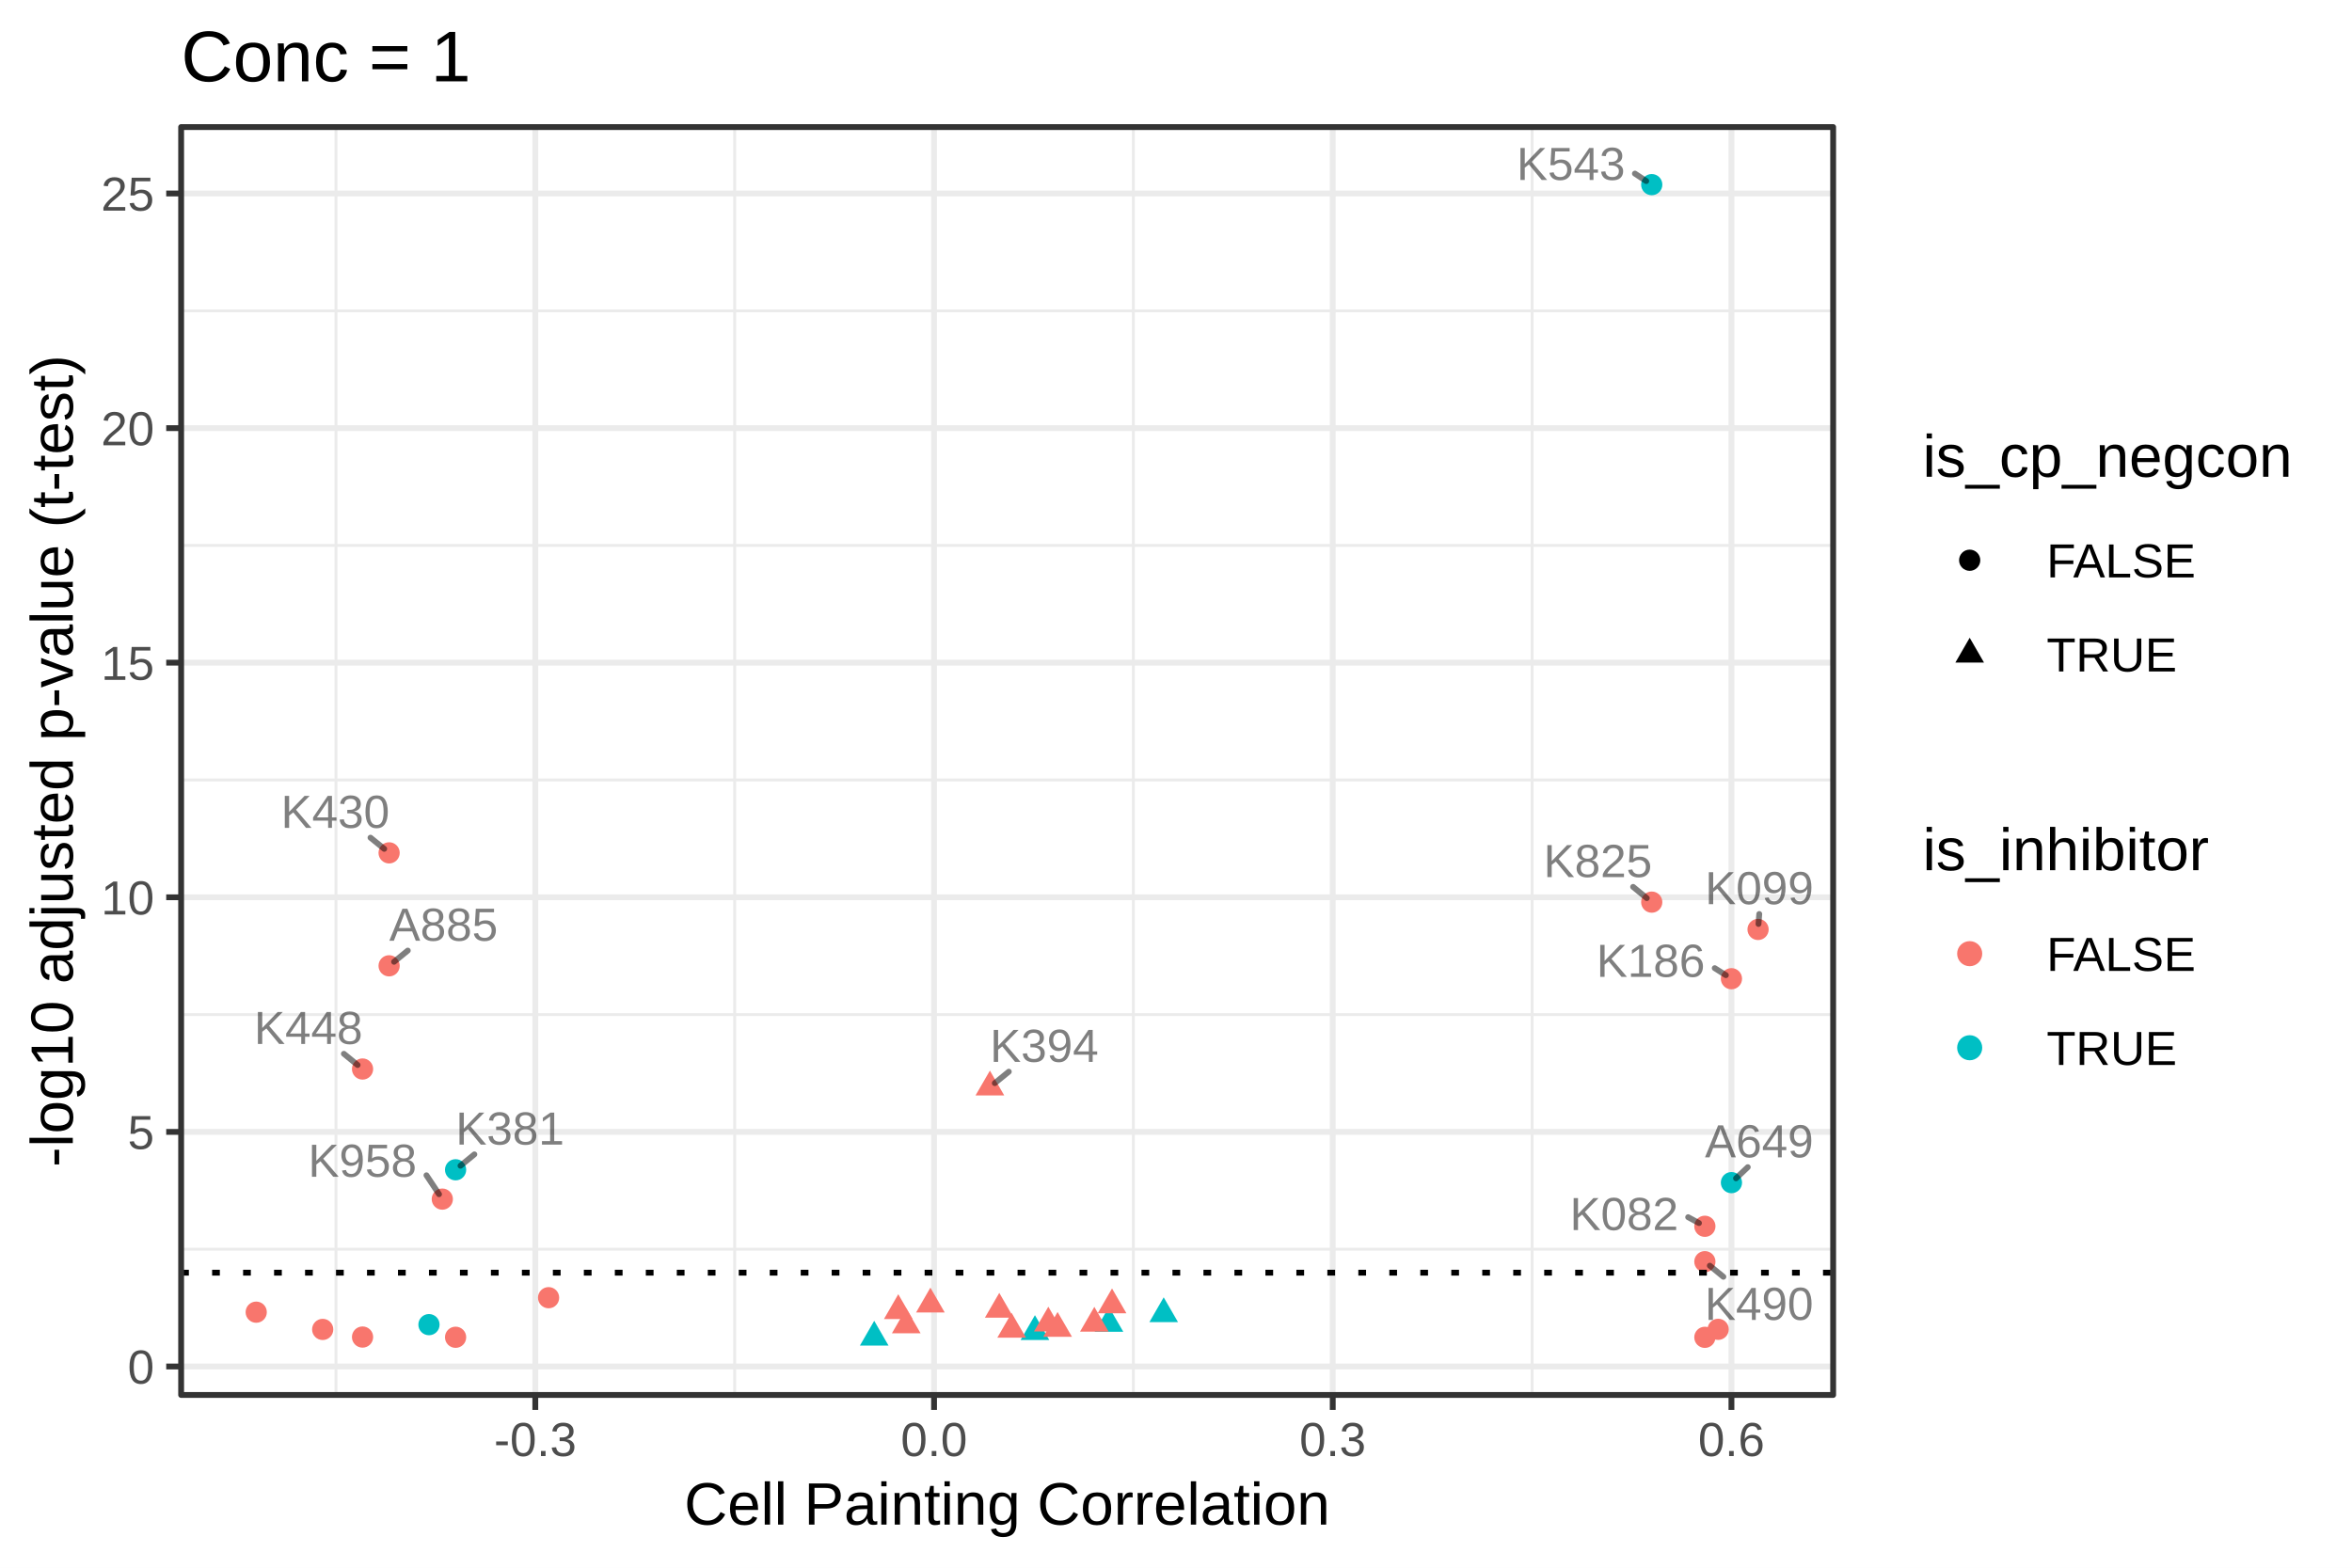
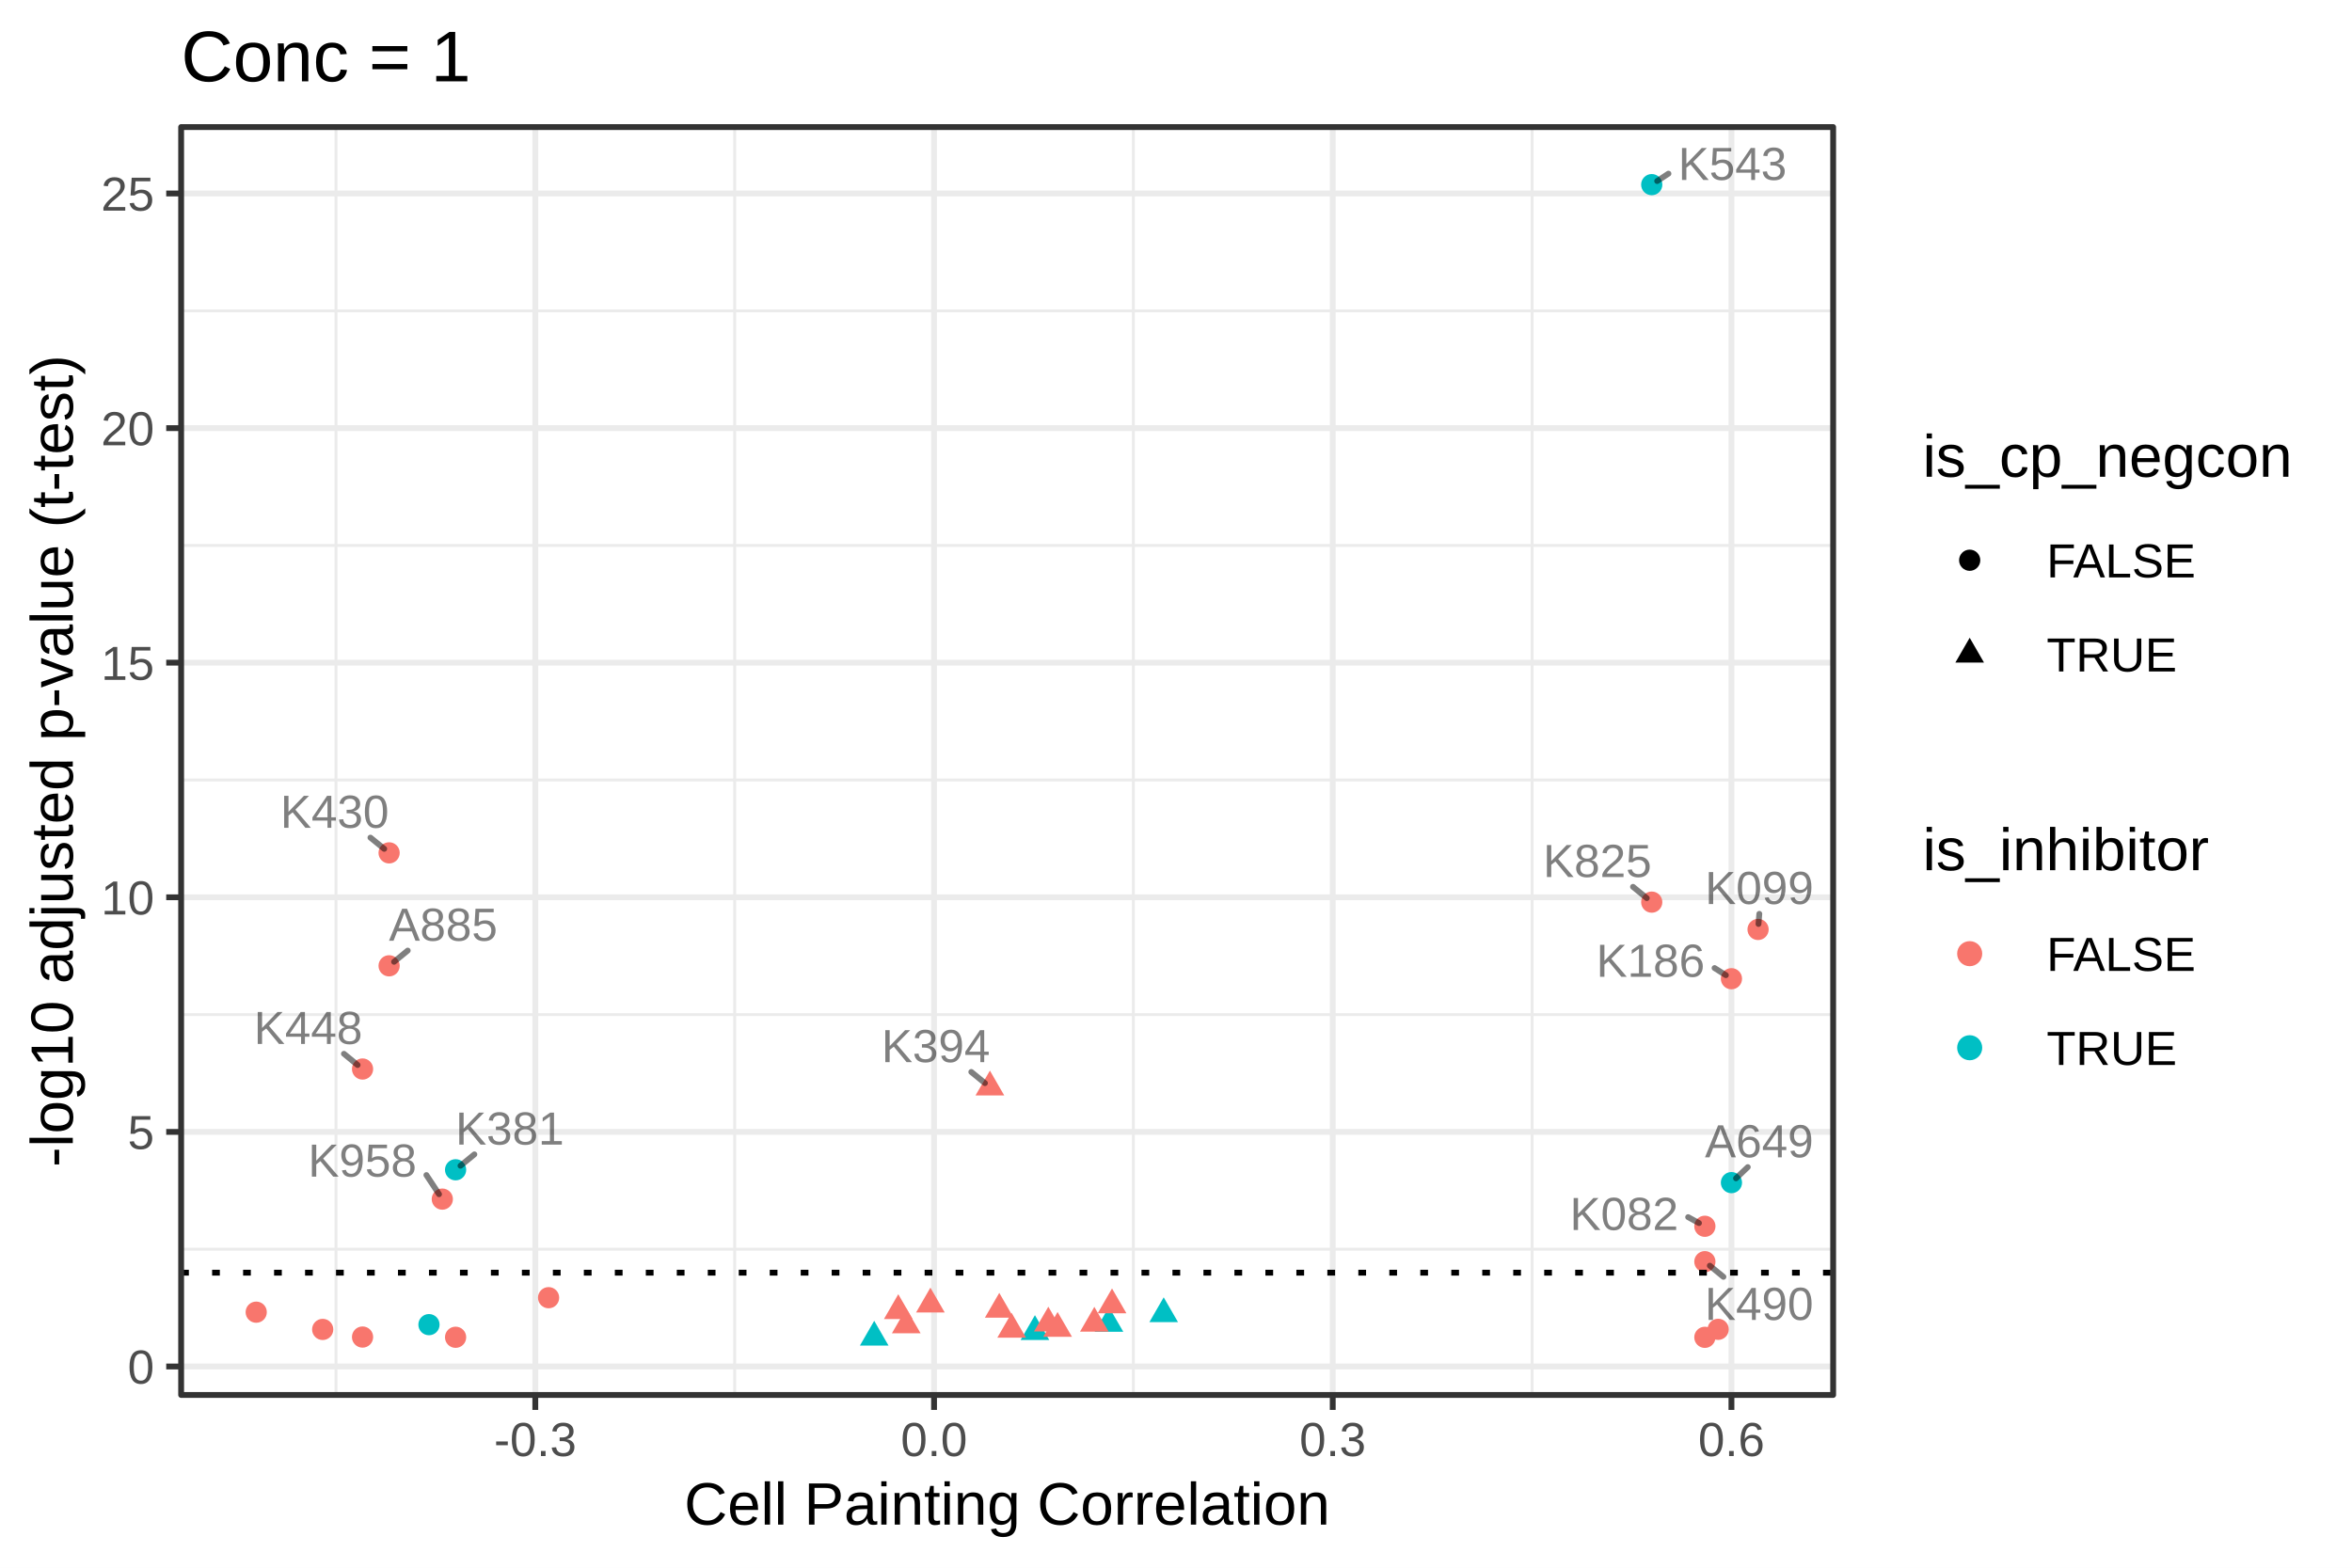
<svg xmlns="http://www.w3.org/2000/svg" class="svglite" width="432.00pt" height="288.00pt" viewBox="0 0 432.00 288.00">
  <defs>
    <style type="text/css">
    .svglite line, .svglite polyline, .svglite polygon, .svglite path, .svglite rect, .svglite circle {
      fill: none;
      stroke: #000000;
      stroke-linecap: round;
      stroke-linejoin: round;
      stroke-miterlimit: 10.00;
    }
    .svglite text {
      white-space: pre;
    }
  </style>
  </defs>
  <rect width="100%" height="100%" style="stroke: none; fill: #FFFFFF;" />
  <defs>
    <clipPath id="cpMC4wMHw0MzIuMDB8MC4wMHwyODguMDA=">
      <rect x="0.00" y="0.00" width="432.00" height="288.00" />
    </clipPath>
  </defs>
  <g clip-path="url(#cpMC4wMHw0MzIuMDB8MC4wMHwyODguMDA=)">
    <rect x="0.00" y="0.00" width="432.00" height="288.00" style="stroke-width: 1.07; stroke: #FFFFFF; fill: #FFFFFF;" />
    <rect x="33.27" y="23.34" width="303.43" height="232.93" style="stroke-width: 1.07; stroke: none; fill: #FFFFFF;" />
    <polyline points="33.27,229.49 336.70,229.49 " style="stroke-width: 0.53; stroke: #EBEBEB; stroke-linecap: butt;" />
    <polyline points="33.27,186.39 336.70,186.39 " style="stroke-width: 0.53; stroke: #EBEBEB; stroke-linecap: butt;" />
    <polyline points="33.27,143.29 336.70,143.29 " style="stroke-width: 0.53; stroke: #EBEBEB; stroke-linecap: butt;" />
    <polyline points="33.27,100.20 336.70,100.20 " style="stroke-width: 0.53; stroke: #EBEBEB; stroke-linecap: butt;" />
    <polyline points="33.27,57.10 336.70,57.10 " style="stroke-width: 0.53; stroke: #EBEBEB; stroke-linecap: butt;" />
    <polyline points="61.71,256.27 61.71,23.34 " style="stroke-width: 0.53; stroke: #EBEBEB; stroke-linecap: butt;" />
    <polyline points="134.94,256.27 134.94,23.34 " style="stroke-width: 0.53; stroke: #EBEBEB; stroke-linecap: butt;" />
    <polyline points="208.17,256.27 208.17,23.34 " style="stroke-width: 0.53; stroke: #EBEBEB; stroke-linecap: butt;" />
    <polyline points="281.41,256.27 281.41,23.34 " style="stroke-width: 0.53; stroke: #EBEBEB; stroke-linecap: butt;" />
    <polyline points="33.27,251.04 336.70,251.04 " style="stroke-width: 1.07; stroke: #EBEBEB; stroke-linecap: butt;" />
    <polyline points="33.27,207.94 336.70,207.94 " style="stroke-width: 1.07; stroke: #EBEBEB; stroke-linecap: butt;" />
    <polyline points="33.27,164.84 336.70,164.84 " style="stroke-width: 1.07; stroke: #EBEBEB; stroke-linecap: butt;" />
    <polyline points="33.27,121.74 336.70,121.74 " style="stroke-width: 1.07; stroke: #EBEBEB; stroke-linecap: butt;" />
    <polyline points="33.27,78.65 336.70,78.65 " style="stroke-width: 1.07; stroke: #EBEBEB; stroke-linecap: butt;" />
    <polyline points="33.27,35.55 336.70,35.55 " style="stroke-width: 1.07; stroke: #EBEBEB; stroke-linecap: butt;" />
    <polyline points="98.32,256.27 98.32,23.34 " style="stroke-width: 1.07; stroke: #EBEBEB; stroke-linecap: butt;" />
    <polyline points="171.56,256.27 171.56,23.34 " style="stroke-width: 1.07; stroke: #EBEBEB; stroke-linecap: butt;" />
    <polyline points="244.79,256.27 244.79,23.34 " style="stroke-width: 1.07; stroke: #EBEBEB; stroke-linecap: butt;" />
    <polyline points="318.02,256.27 318.02,23.34 " style="stroke-width: 1.07; stroke: #EBEBEB; stroke-linecap: butt;" />
    <circle cx="318.02" cy="217.26" r="1.95" style="stroke-width: 0.71; stroke: none; fill: #00BFC4;" />
    <circle cx="71.47" cy="177.43" r="1.95" style="stroke-width: 0.71; stroke: none; fill: #F8766D;" />
    <polygon points="213.74,238.33 216.37,242.89 211.11,242.89 " style="stroke-width: 0.71; stroke: none; fill: #00BFC4;" />
    <circle cx="100.76" cy="238.40" r="1.95" style="stroke-width: 0.71; stroke: none; fill: #F8766D;" />
    <circle cx="313.14" cy="245.68" r="1.95" style="stroke-width: 0.71; stroke: none; fill: #F8766D;" />
    <circle cx="313.14" cy="225.28" r="1.95" style="stroke-width: 0.71; stroke: none; fill: #F8766D;" />
    <polygon points="203.68,240.10 206.32,244.66 201.05,244.66 " style="stroke-width: 0.71; stroke: none; fill: #00BFC4;" />
    <circle cx="322.91" cy="170.75" r="1.95" style="stroke-width: 0.71; stroke: none; fill: #F8766D;" />
    <polygon points="190.09,241.61 192.72,246.17 187.46,246.17 " style="stroke-width: 0.71; stroke: none; fill: #00BFC4;" />
    <circle cx="47.06" cy="241.06" r="1.95" style="stroke-width: 0.71; stroke: none; fill: #F8766D;" />
    <polygon points="164.99,237.76 167.63,242.32 162.36,242.32 " style="stroke-width: 0.71; stroke: none; fill: #F8766D;" />
    <circle cx="83.68" cy="245.67" r="1.95" style="stroke-width: 0.71; stroke: none; fill: #F8766D;" />
    <circle cx="318.02" cy="179.80" r="1.95" style="stroke-width: 0.71; stroke: none; fill: #F8766D;" />
    <polygon points="183.54,237.51 186.17,242.07 180.90,242.07 " style="stroke-width: 0.71; stroke: none; fill: #F8766D;" />
    <polygon points="185.81,241.19 188.45,245.75 183.18,245.75 " style="stroke-width: 0.71; stroke: none; fill: #F8766D;" />
    <circle cx="83.68" cy="214.90" r="1.95" style="stroke-width: 0.71; stroke: none; fill: #00BFC4;" />
    <polygon points="181.82,196.68 184.45,201.24 179.18,201.24 " style="stroke-width: 0.71; stroke: none; fill: #F8766D;" />
    <circle cx="71.47" cy="156.68" r="1.95" style="stroke-width: 0.71; stroke: none; fill: #F8766D;" />
    <circle cx="66.59" cy="196.39" r="1.95" style="stroke-width: 0.71; stroke: none; fill: #F8766D;" />
    <circle cx="313.14" cy="231.78" r="1.95" style="stroke-width: 0.71; stroke: none; fill: #F8766D;" />
    <circle cx="59.27" cy="244.23" r="1.95" style="stroke-width: 0.71; stroke: none; fill: #F8766D;" />
    <circle cx="315.58" cy="244.21" r="1.95" style="stroke-width: 0.71; stroke: none; fill: #F8766D;" />
    <circle cx="78.79" cy="243.35" r="1.95" style="stroke-width: 0.71; stroke: none; fill: #00BFC4;" />
    <polygon points="192.55,240.05 195.18,244.61 189.91,244.61 " style="stroke-width: 0.71; stroke: none; fill: #F8766D;" />
    <circle cx="303.38" cy="33.92" r="1.95" style="stroke-width: 0.71; stroke: none; fill: #00BFC4;" />
    <polygon points="166.45,240.38 169.09,244.94 163.82,244.94 " style="stroke-width: 0.71; stroke: none; fill: #F8766D;" />
    <polygon points="160.57,242.64 163.20,247.20 157.94,247.20 " style="stroke-width: 0.71; stroke: none; fill: #00BFC4;" />
    <polygon points="194.25,241.02 196.89,245.58 191.62,245.58 " style="stroke-width: 0.71; stroke: none; fill: #F8766D;" />
    <polygon points="201.00,240.08 203.63,244.64 198.37,244.64 " style="stroke-width: 0.71; stroke: none; fill: #F8766D;" />
    <circle cx="303.38" cy="165.73" r="1.95" style="stroke-width: 0.71; stroke: none; fill: #F8766D;" />
    <polygon points="204.25,236.70 206.89,241.26 201.62,241.26 " style="stroke-width: 0.71; stroke: none; fill: #F8766D;" />
    <polygon points="170.89,236.55 173.52,241.11 168.26,241.11 " style="stroke-width: 0.71; stroke: none; fill: #F8766D;" />
    <circle cx="66.59" cy="245.63" r="1.95" style="stroke-width: 0.71; stroke: none; fill: #F8766D;" />
    <circle cx="81.24" cy="220.29" r="1.95" style="stroke-width: 0.71; stroke: none; fill: #F8766D;" />
-     <line x1="321.02" y1="214.42" x2="318.86" y2="216.47" style="stroke-width: 1.07; stroke: #000000; stroke-opacity: 0.50;" />
-     <line x1="74.90" y1="174.63" x2="72.38" y2="176.69" style="stroke-width: 1.07; stroke: #000000; stroke-opacity: 0.50;" />
-     <line x1="310.07" y1="223.61" x2="312.06" y2="224.69" style="stroke-width: 1.07; stroke: #000000; stroke-opacity: 0.50;" />
-     <line x1="323.13" y1="167.91" x2="322.99" y2="169.74" style="stroke-width: 1.07; stroke: #000000; stroke-opacity: 0.50;" />
-     <line x1="314.95" y1="177.86" x2="317.00" y2="179.15" style="stroke-width: 1.07; stroke: #000000; stroke-opacity: 0.50;" />
+     <line x1="321.02" y1="214.41" x2="318.86" y2="216.47" style="stroke-width: 1.07; stroke: #000000; stroke-opacity: 0.50;" />
+     <line x1="74.89" y1="174.63" x2="72.38" y2="176.69" style="stroke-width: 1.07; stroke: #000000; stroke-opacity: 0.50;" />
+     <line x1="310.07" y1="223.60" x2="312.06" y2="224.69" style="stroke-width: 1.07; stroke: #000000; stroke-opacity: 0.50;" />
+     <line x1="323.14" y1="167.88" x2="322.99" y2="169.74" style="stroke-width: 1.07; stroke: #000000; stroke-opacity: 0.50;" />
+     <line x1="314.92" y1="177.84" x2="317.00" y2="179.15" style="stroke-width: 1.07; stroke: #000000; stroke-opacity: 0.50;" />
    <line x1="87.13" y1="212.07" x2="84.58" y2="214.16" style="stroke-width: 1.07; stroke: #000000; stroke-opacity: 0.50;" />
-     <line x1="185.29" y1="196.88" x2="182.72" y2="198.98" style="stroke-width: 1.07; stroke: #000000; stroke-opacity: 0.50;" />
-     <line x1="68.05" y1="153.89" x2="70.57" y2="155.94" style="stroke-width: 1.07; stroke: #000000; stroke-opacity: 0.50;" />
-     <line x1="63.16" y1="193.59" x2="65.68" y2="195.65" style="stroke-width: 1.07; stroke: #000000; stroke-opacity: 0.50;" />
-     <line x1="316.54" y1="234.56" x2="314.05" y2="232.52" style="stroke-width: 1.07; stroke: #000000; stroke-opacity: 0.50;" />
-     <line x1="300.29" y1="31.89" x2="302.37" y2="33.26" style="stroke-width: 1.07; stroke: #000000; stroke-opacity: 0.50;" />
-     <line x1="299.96" y1="162.93" x2="302.47" y2="164.99" style="stroke-width: 1.07; stroke: #000000; stroke-opacity: 0.50;" />
-     <line x1="78.33" y1="215.91" x2="80.64" y2="219.39" style="stroke-width: 1.07; stroke: #000000; stroke-opacity: 0.50;" />
-     <text x="323.12" y="212.62" text-anchor="middle" style="font-size: 8.54px;fill: #000000; fill-opacity: 0.50; font-family: &quot;Arial&quot;;" textLength="19.92px" lengthAdjust="spacingAndGlyphs">A649</text>
-     <text x="81.47" y="172.83" text-anchor="middle" style="font-size: 8.54px;fill: #000000; fill-opacity: 0.50; font-family: &quot;Arial&quot;;" textLength="19.92px" lengthAdjust="spacingAndGlyphs">A885</text>
-     <text x="298.31" y="225.98" text-anchor="middle" style="font-size: 8.54px;fill: #000000; fill-opacity: 0.50; font-family: &quot;Arial&quot;;" textLength="19.92px" lengthAdjust="spacingAndGlyphs">K082</text>
-     <text x="323.14" y="166.11" text-anchor="middle" style="font-size: 8.54px;fill: #000000; fill-opacity: 0.50; font-family: &quot;Arial&quot;;" textLength="19.92px" lengthAdjust="spacingAndGlyphs">K099</text>
-     <text x="303.19" y="179.46" text-anchor="middle" style="font-size: 8.54px;fill: #000000; fill-opacity: 0.50; font-family: &quot;Arial&quot;;" textLength="19.92px" lengthAdjust="spacingAndGlyphs">K186</text>
-     <text x="93.67" y="210.27" text-anchor="middle" style="font-size: 8.54px;fill: #000000; fill-opacity: 0.50; font-family: &quot;Arial&quot;;" textLength="19.92px" lengthAdjust="spacingAndGlyphs">K381</text>
-     <text x="191.80" y="195.08" text-anchor="middle" style="font-size: 8.54px;fill: #000000; fill-opacity: 0.50; font-family: &quot;Arial&quot;;" textLength="19.92px" lengthAdjust="spacingAndGlyphs">K394</text>
-     <text x="61.58" y="152.09" text-anchor="middle" style="font-size: 8.54px;fill: #000000; fill-opacity: 0.50; font-family: &quot;Arial&quot;;" textLength="19.92px" lengthAdjust="spacingAndGlyphs">K430</text>
-     <text x="56.64" y="191.79" text-anchor="middle" style="font-size: 8.54px;fill: #000000; fill-opacity: 0.50; font-family: &quot;Arial&quot;;" textLength="19.92px" lengthAdjust="spacingAndGlyphs">K448</text>
-     <text x="323.09" y="242.48" text-anchor="middle" style="font-size: 8.54px;fill: #000000; fill-opacity: 0.50; font-family: &quot;Arial&quot;;" textLength="19.92px" lengthAdjust="spacingAndGlyphs">K490</text>
-     <text x="288.53" y="33.06" text-anchor="middle" style="font-size: 8.54px;fill: #000000; fill-opacity: 0.50; font-family: &quot;Arial&quot;;" textLength="19.92px" lengthAdjust="spacingAndGlyphs">K543</text>
-     <text x="293.48" y="161.13" text-anchor="middle" style="font-size: 8.54px;fill: #000000; fill-opacity: 0.50; font-family: &quot;Arial&quot;;" textLength="19.92px" lengthAdjust="spacingAndGlyphs">K825</text>
-     <text x="66.57" y="216.19" text-anchor="middle" style="font-size: 8.54px;fill: #000000; fill-opacity: 0.50; font-family: &quot;Arial&quot;;" textLength="19.92px" lengthAdjust="spacingAndGlyphs">K958</text>
+     <line x1="178.40" y1="196.93" x2="180.91" y2="198.98" style="stroke-width: 1.07; stroke: #000000; stroke-opacity: 0.50;" />
+     <line x1="68.04" y1="153.88" x2="70.57" y2="155.94" style="stroke-width: 1.07; stroke: #000000; stroke-opacity: 0.50;" />
+     <line x1="63.17" y1="193.59" x2="65.68" y2="195.65" style="stroke-width: 1.07; stroke: #000000; stroke-opacity: 0.50;" />
+     <line x1="316.55" y1="234.57" x2="314.05" y2="232.52" style="stroke-width: 1.07; stroke: #000000; stroke-opacity: 0.50;" />
+     <line x1="306.45" y1="31.90" x2="304.38" y2="33.26" style="stroke-width: 1.07; stroke: #000000; stroke-opacity: 0.50;" />
+     <line x1="299.94" y1="162.92" x2="302.47" y2="164.99" style="stroke-width: 1.07; stroke: #000000; stroke-opacity: 0.50;" />
+     <line x1="78.32" y1="215.87" x2="80.64" y2="219.39" style="stroke-width: 1.07; stroke: #000000; stroke-opacity: 0.50;" />
+     <text x="323.12" y="212.61" text-anchor="middle" style="font-size: 8.54px;fill: #000000; fill-opacity: 0.50; font-family: &quot;Arial&quot;;" textLength="19.92px" lengthAdjust="spacingAndGlyphs">A649</text>
+     <text x="81.41" y="172.83" text-anchor="middle" style="font-size: 8.54px;fill: #000000; fill-opacity: 0.50; font-family: &quot;Arial&quot;;" textLength="19.92px" lengthAdjust="spacingAndGlyphs">A885</text>
+     <text x="298.31" y="225.96" text-anchor="middle" style="font-size: 8.54px;fill: #000000; fill-opacity: 0.50; font-family: &quot;Arial&quot;;" textLength="19.92px" lengthAdjust="spacingAndGlyphs">K082</text>
+     <text x="323.14" y="166.08" text-anchor="middle" style="font-size: 8.54px;fill: #000000; fill-opacity: 0.50; font-family: &quot;Arial&quot;;" textLength="19.92px" lengthAdjust="spacingAndGlyphs">K099</text>
+     <text x="303.16" y="179.45" text-anchor="middle" style="font-size: 8.54px;fill: #000000; fill-opacity: 0.50; font-family: &quot;Arial&quot;;" textLength="19.92px" lengthAdjust="spacingAndGlyphs">K186</text>
+     <text x="93.63" y="210.27" text-anchor="middle" style="font-size: 8.54px;fill: #000000; fill-opacity: 0.50; font-family: &quot;Arial&quot;;" textLength="19.92px" lengthAdjust="spacingAndGlyphs">K381</text>
+     <text x="171.88" y="195.13" text-anchor="middle" style="font-size: 8.54px;fill: #000000; fill-opacity: 0.50; font-family: &quot;Arial&quot;;" textLength="19.92px" lengthAdjust="spacingAndGlyphs">K394</text>
+     <text x="61.46" y="152.08" text-anchor="middle" style="font-size: 8.54px;fill: #000000; fill-opacity: 0.50; font-family: &quot;Arial&quot;;" textLength="19.92px" lengthAdjust="spacingAndGlyphs">K430</text>
+     <text x="56.61" y="191.79" text-anchor="middle" style="font-size: 8.54px;fill: #000000; fill-opacity: 0.50; font-family: &quot;Arial&quot;;" textLength="19.92px" lengthAdjust="spacingAndGlyphs">K448</text>
+     <text x="323.10" y="242.49" text-anchor="middle" style="font-size: 8.54px;fill: #000000; fill-opacity: 0.50; font-family: &quot;Arial&quot;;" textLength="19.92px" lengthAdjust="spacingAndGlyphs">K490</text>
+     <text x="318.21" y="33.06" text-anchor="middle" style="font-size: 8.54px;fill: #000000; fill-opacity: 0.50; font-family: &quot;Arial&quot;;" textLength="19.92px" lengthAdjust="spacingAndGlyphs">K543</text>
+     <text x="293.40" y="161.12" text-anchor="middle" style="font-size: 8.54px;fill: #000000; fill-opacity: 0.50; font-family: &quot;Arial&quot;;" textLength="19.92px" lengthAdjust="spacingAndGlyphs">K825</text>
+     <text x="66.56" y="216.16" text-anchor="middle" style="font-size: 8.54px;fill: #000000; fill-opacity: 0.50; font-family: &quot;Arial&quot;;" textLength="19.92px" lengthAdjust="spacingAndGlyphs">K958</text>
    <line x1="33.27" y1="233.80" x2="336.70" y2="233.80" style="stroke-width: 1.07; stroke-dasharray: 1.42,4.27; stroke-linecap: butt;" />
    <rect x="33.27" y="23.34" width="303.43" height="232.93" style="stroke-width: 1.07; stroke: #333333;" />
    <text x="28.34" y="254.19" text-anchor="end" style="font-size: 8.80px;fill: #4D4D4D; font-family: &quot;Arial&quot;;" textLength="4.90px" lengthAdjust="spacingAndGlyphs">0</text>
    <text x="28.34" y="211.09" text-anchor="end" style="font-size: 8.80px;fill: #4D4D4D; font-family: &quot;Arial&quot;;" textLength="4.90px" lengthAdjust="spacingAndGlyphs">5</text>
    <text x="28.34" y="168.00" text-anchor="end" style="font-size: 8.80px;fill: #4D4D4D; font-family: &quot;Arial&quot;;" textLength="9.79px" lengthAdjust="spacingAndGlyphs">10</text>
    <text x="28.34" y="124.90" text-anchor="end" style="font-size: 8.80px;fill: #4D4D4D; font-family: &quot;Arial&quot;;" textLength="9.79px" lengthAdjust="spacingAndGlyphs">15</text>
    <text x="28.34" y="81.80" text-anchor="end" style="font-size: 8.80px;fill: #4D4D4D; font-family: &quot;Arial&quot;;" textLength="9.79px" lengthAdjust="spacingAndGlyphs">20</text>
    <text x="28.34" y="38.70" text-anchor="end" style="font-size: 8.80px;fill: #4D4D4D; font-family: &quot;Arial&quot;;" textLength="9.79px" lengthAdjust="spacingAndGlyphs">25</text>
    <polyline points="30.53,251.04 33.27,251.04 " style="stroke-width: 1.07; stroke: #333333; stroke-linecap: butt;" />
    <polyline points="30.53,207.94 33.27,207.94 " style="stroke-width: 1.07; stroke: #333333; stroke-linecap: butt;" />
    <polyline points="30.53,164.84 33.27,164.84 " style="stroke-width: 1.07; stroke: #333333; stroke-linecap: butt;" />
    <polyline points="30.53,121.74 33.27,121.74 " style="stroke-width: 1.07; stroke: #333333; stroke-linecap: butt;" />
    <polyline points="30.53,78.65 33.27,78.65 " style="stroke-width: 1.07; stroke: #333333; stroke-linecap: butt;" />
    <polyline points="30.53,35.55 33.27,35.55 " style="stroke-width: 1.07; stroke: #333333; stroke-linecap: butt;" />
    <polyline points="98.32,259.01 98.32,256.27 " style="stroke-width: 1.07; stroke: #333333; stroke-linecap: butt;" />
    <polyline points="171.56,259.01 171.56,256.27 " style="stroke-width: 1.07; stroke: #333333; stroke-linecap: butt;" />
    <polyline points="244.79,259.01 244.79,256.27 " style="stroke-width: 1.07; stroke: #333333; stroke-linecap: butt;" />
    <polyline points="318.02,259.01 318.02,256.27 " style="stroke-width: 1.07; stroke: #333333; stroke-linecap: butt;" />
    <text x="98.32" y="267.50" text-anchor="middle" style="font-size: 8.80px;fill: #4D4D4D; font-family: &quot;Arial&quot;;" textLength="15.16px" lengthAdjust="spacingAndGlyphs">-0.3</text>
    <text x="171.56" y="267.50" text-anchor="middle" style="font-size: 8.80px;fill: #4D4D4D; font-family: &quot;Arial&quot;;" textLength="12.23px" lengthAdjust="spacingAndGlyphs">0.0</text>
    <text x="244.79" y="267.50" text-anchor="middle" style="font-size: 8.80px;fill: #4D4D4D; font-family: &quot;Arial&quot;;" textLength="12.23px" lengthAdjust="spacingAndGlyphs">0.3</text>
    <text x="318.02" y="267.50" text-anchor="middle" style="font-size: 8.80px;fill: #4D4D4D; font-family: &quot;Arial&quot;;" textLength="12.23px" lengthAdjust="spacingAndGlyphs">0.6</text>
    <text x="184.98" y="280.09" text-anchor="middle" style="font-size: 11.00px; font-family: &quot;Arial&quot;;" textLength="118.61px" lengthAdjust="spacingAndGlyphs">Cell Painting Correlation</text>
    <text transform="translate(13.37,139.80) rotate(-90)" text-anchor="middle" style="font-size: 11.00px; font-family: &quot;Arial&quot;;" textLength="149.20px" lengthAdjust="spacingAndGlyphs">-log10 adjusted p-value (t-test)</text>
    <rect x="347.66" y="73.00" width="78.86" height="61.32" style="stroke-width: 1.07; stroke: none; fill: #FFFFFF;" />
    <text x="353.14" y="87.59" style="font-size: 11.00px; font-family: &quot;Arial&quot;;" textLength="67.90px" lengthAdjust="spacingAndGlyphs">is_cp_negcon</text>
    <rect x="353.14" y="94.28" width="17.28" height="17.28" style="stroke-width: 1.07; stroke: none; fill: #FFFFFF;" />
    <circle cx="361.78" cy="102.92" r="1.95" style="stroke-width: 0.71; stroke: none; fill: #000000;" />
    <rect x="353.14" y="111.56" width="17.28" height="17.28" style="stroke-width: 1.07; stroke: none; fill: #FFFFFF;" />
    <polygon points="361.78,117.16 364.41,121.72 359.15,121.72 " style="stroke-width: 0.71; stroke: none; fill: #000000;" />
    <text x="375.90" y="106.08" style="font-size: 8.80px; font-family: &quot;Arial&quot;;" textLength="27.87px" lengthAdjust="spacingAndGlyphs">FALSE</text>
    <text x="375.90" y="123.36" style="font-size: 8.80px; font-family: &quot;Arial&quot;;" textLength="23.94px" lengthAdjust="spacingAndGlyphs">TRUE</text>
    <rect x="347.66" y="145.28" width="63.54" height="61.32" style="stroke-width: 1.07; stroke: none; fill: #FFFFFF;" />
    <text x="353.14" y="159.87" style="font-size: 11.00px; font-family: &quot;Arial&quot;;" textLength="52.58px" lengthAdjust="spacingAndGlyphs">is_inhibitor</text>
    <rect x="353.14" y="166.56" width="17.28" height="17.28" style="stroke-width: 1.07; stroke: none; fill: #FFFFFF;" />
    <circle cx="361.78" cy="175.20" r="1.95" style="stroke-width: 0.71; stroke: #F8766D; fill: #F8766D;" />
    <rect x="353.14" y="183.84" width="17.28" height="17.28" style="stroke-width: 1.07; stroke: none; fill: #FFFFFF;" />
    <circle cx="361.78" cy="192.48" r="1.95" style="stroke-width: 0.71; stroke: #00BFC4; fill: #00BFC4;" />
    <text x="375.90" y="178.36" style="font-size: 8.80px; font-family: &quot;Arial&quot;;" textLength="27.87px" lengthAdjust="spacingAndGlyphs">FALSE</text>
    <text x="375.90" y="195.64" style="font-size: 8.80px; font-family: &quot;Arial&quot;;" textLength="23.94px" lengthAdjust="spacingAndGlyphs">TRUE</text>
    <text x="33.27" y="14.94" style="font-size: 13.20px; font-family: &quot;Arial&quot;;" textLength="53.16px" lengthAdjust="spacingAndGlyphs">Conc = 1</text>
  </g>
</svg>
